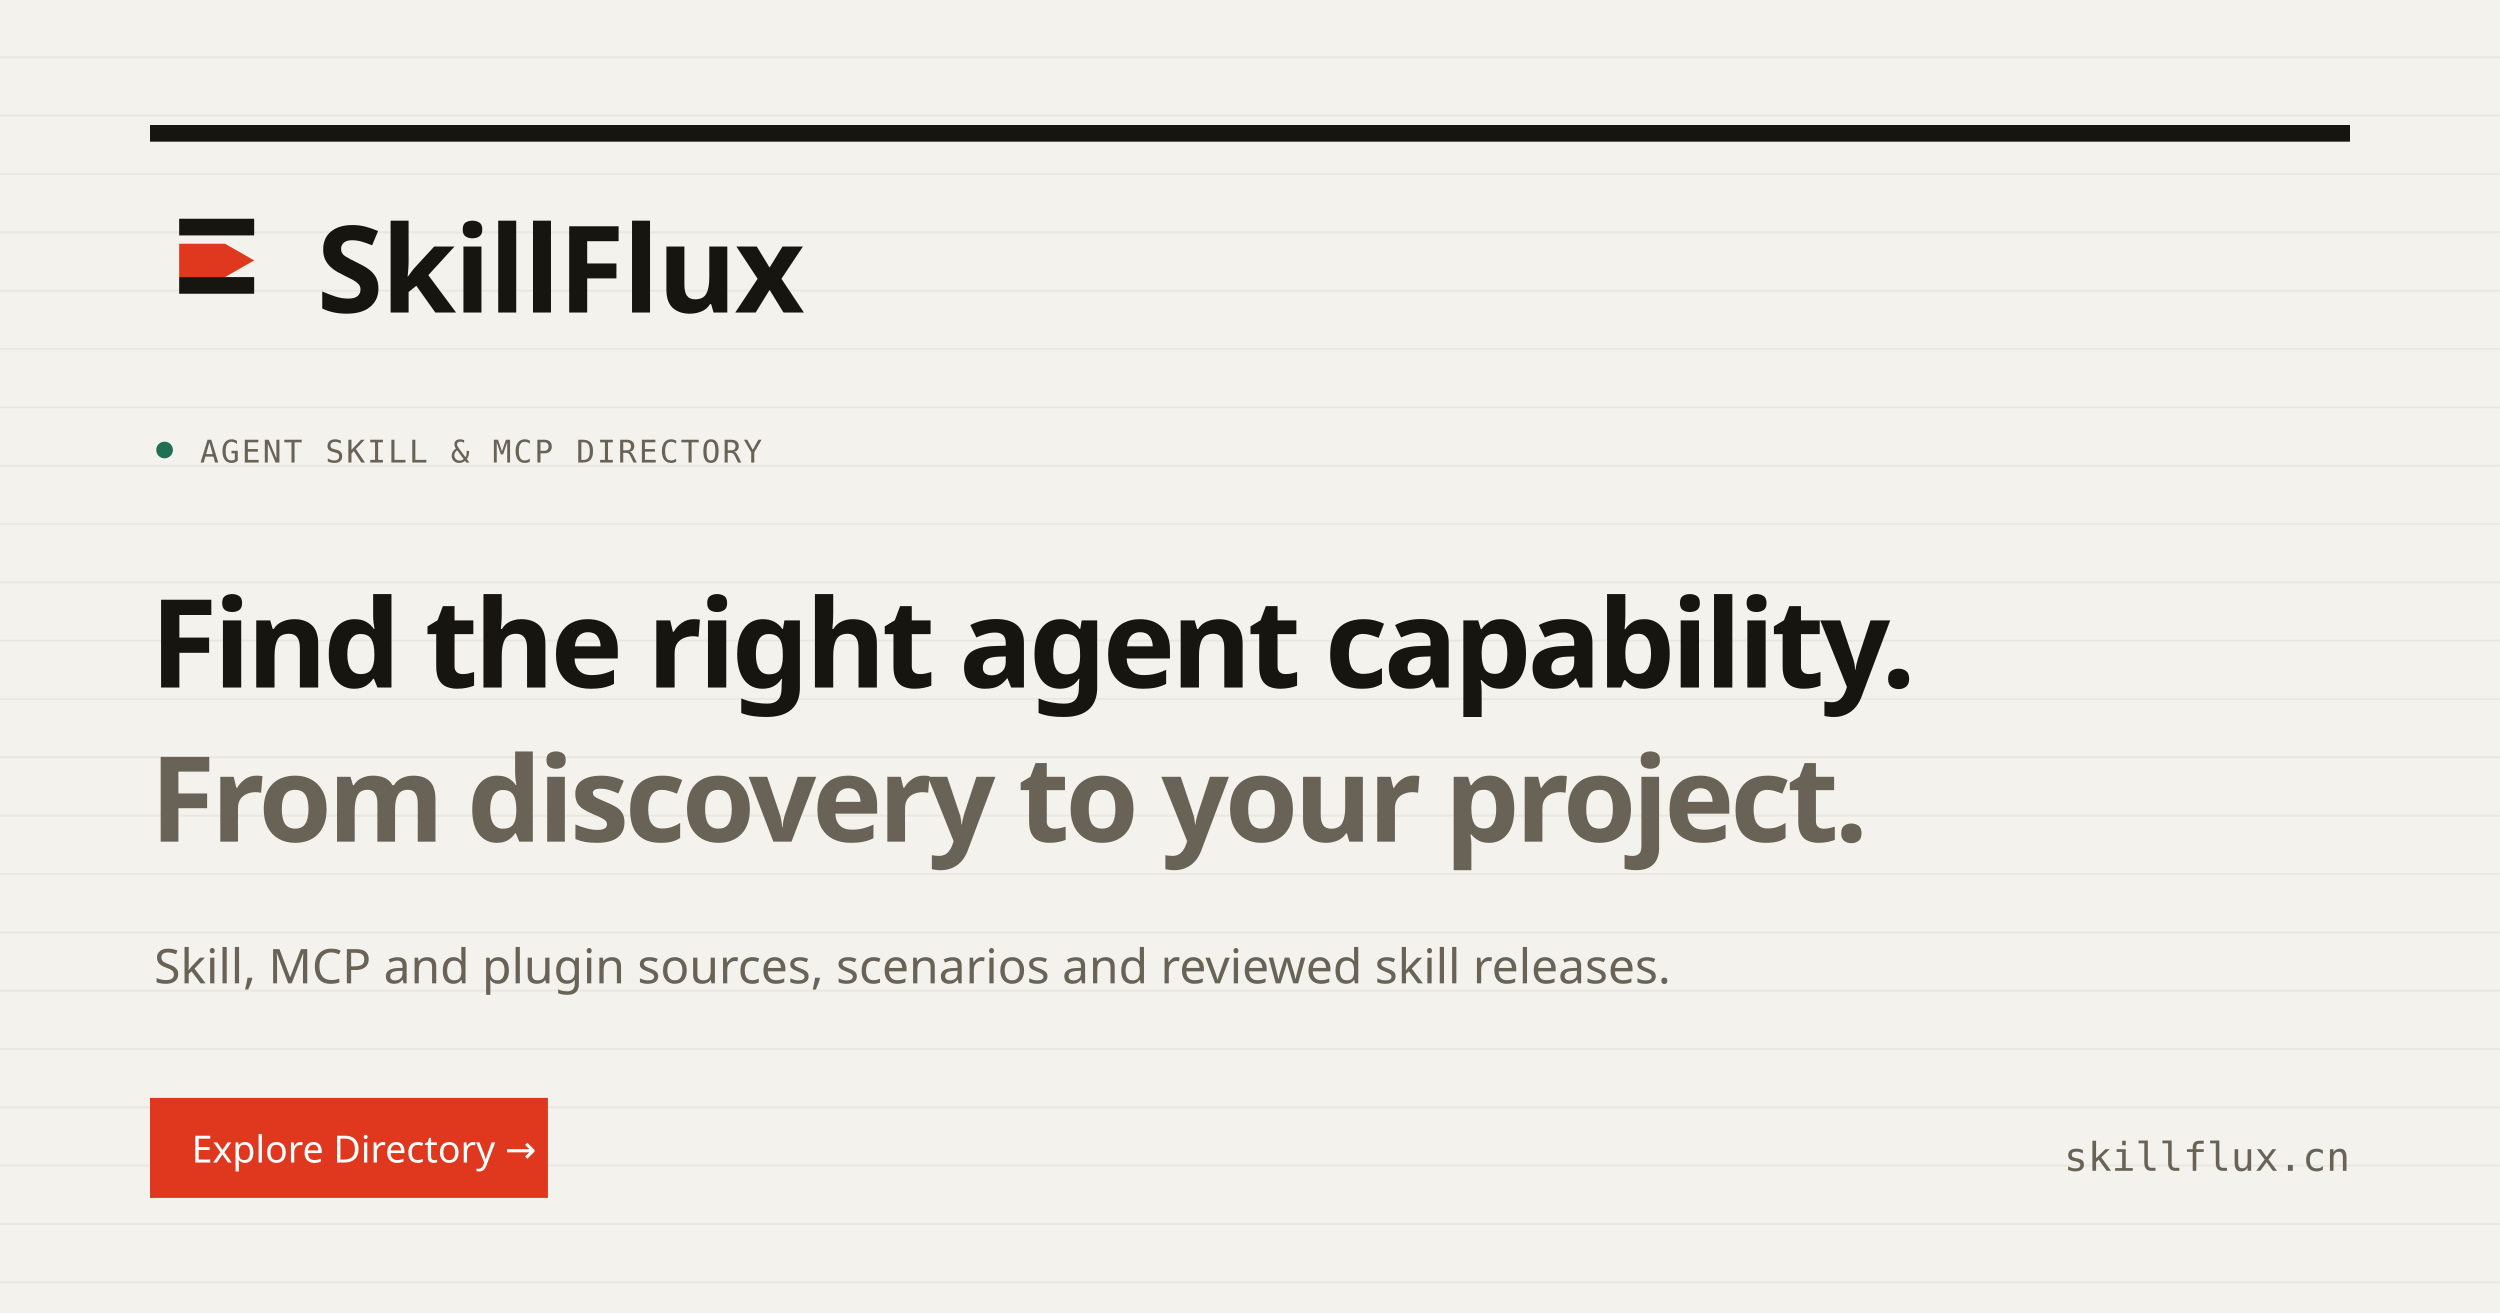
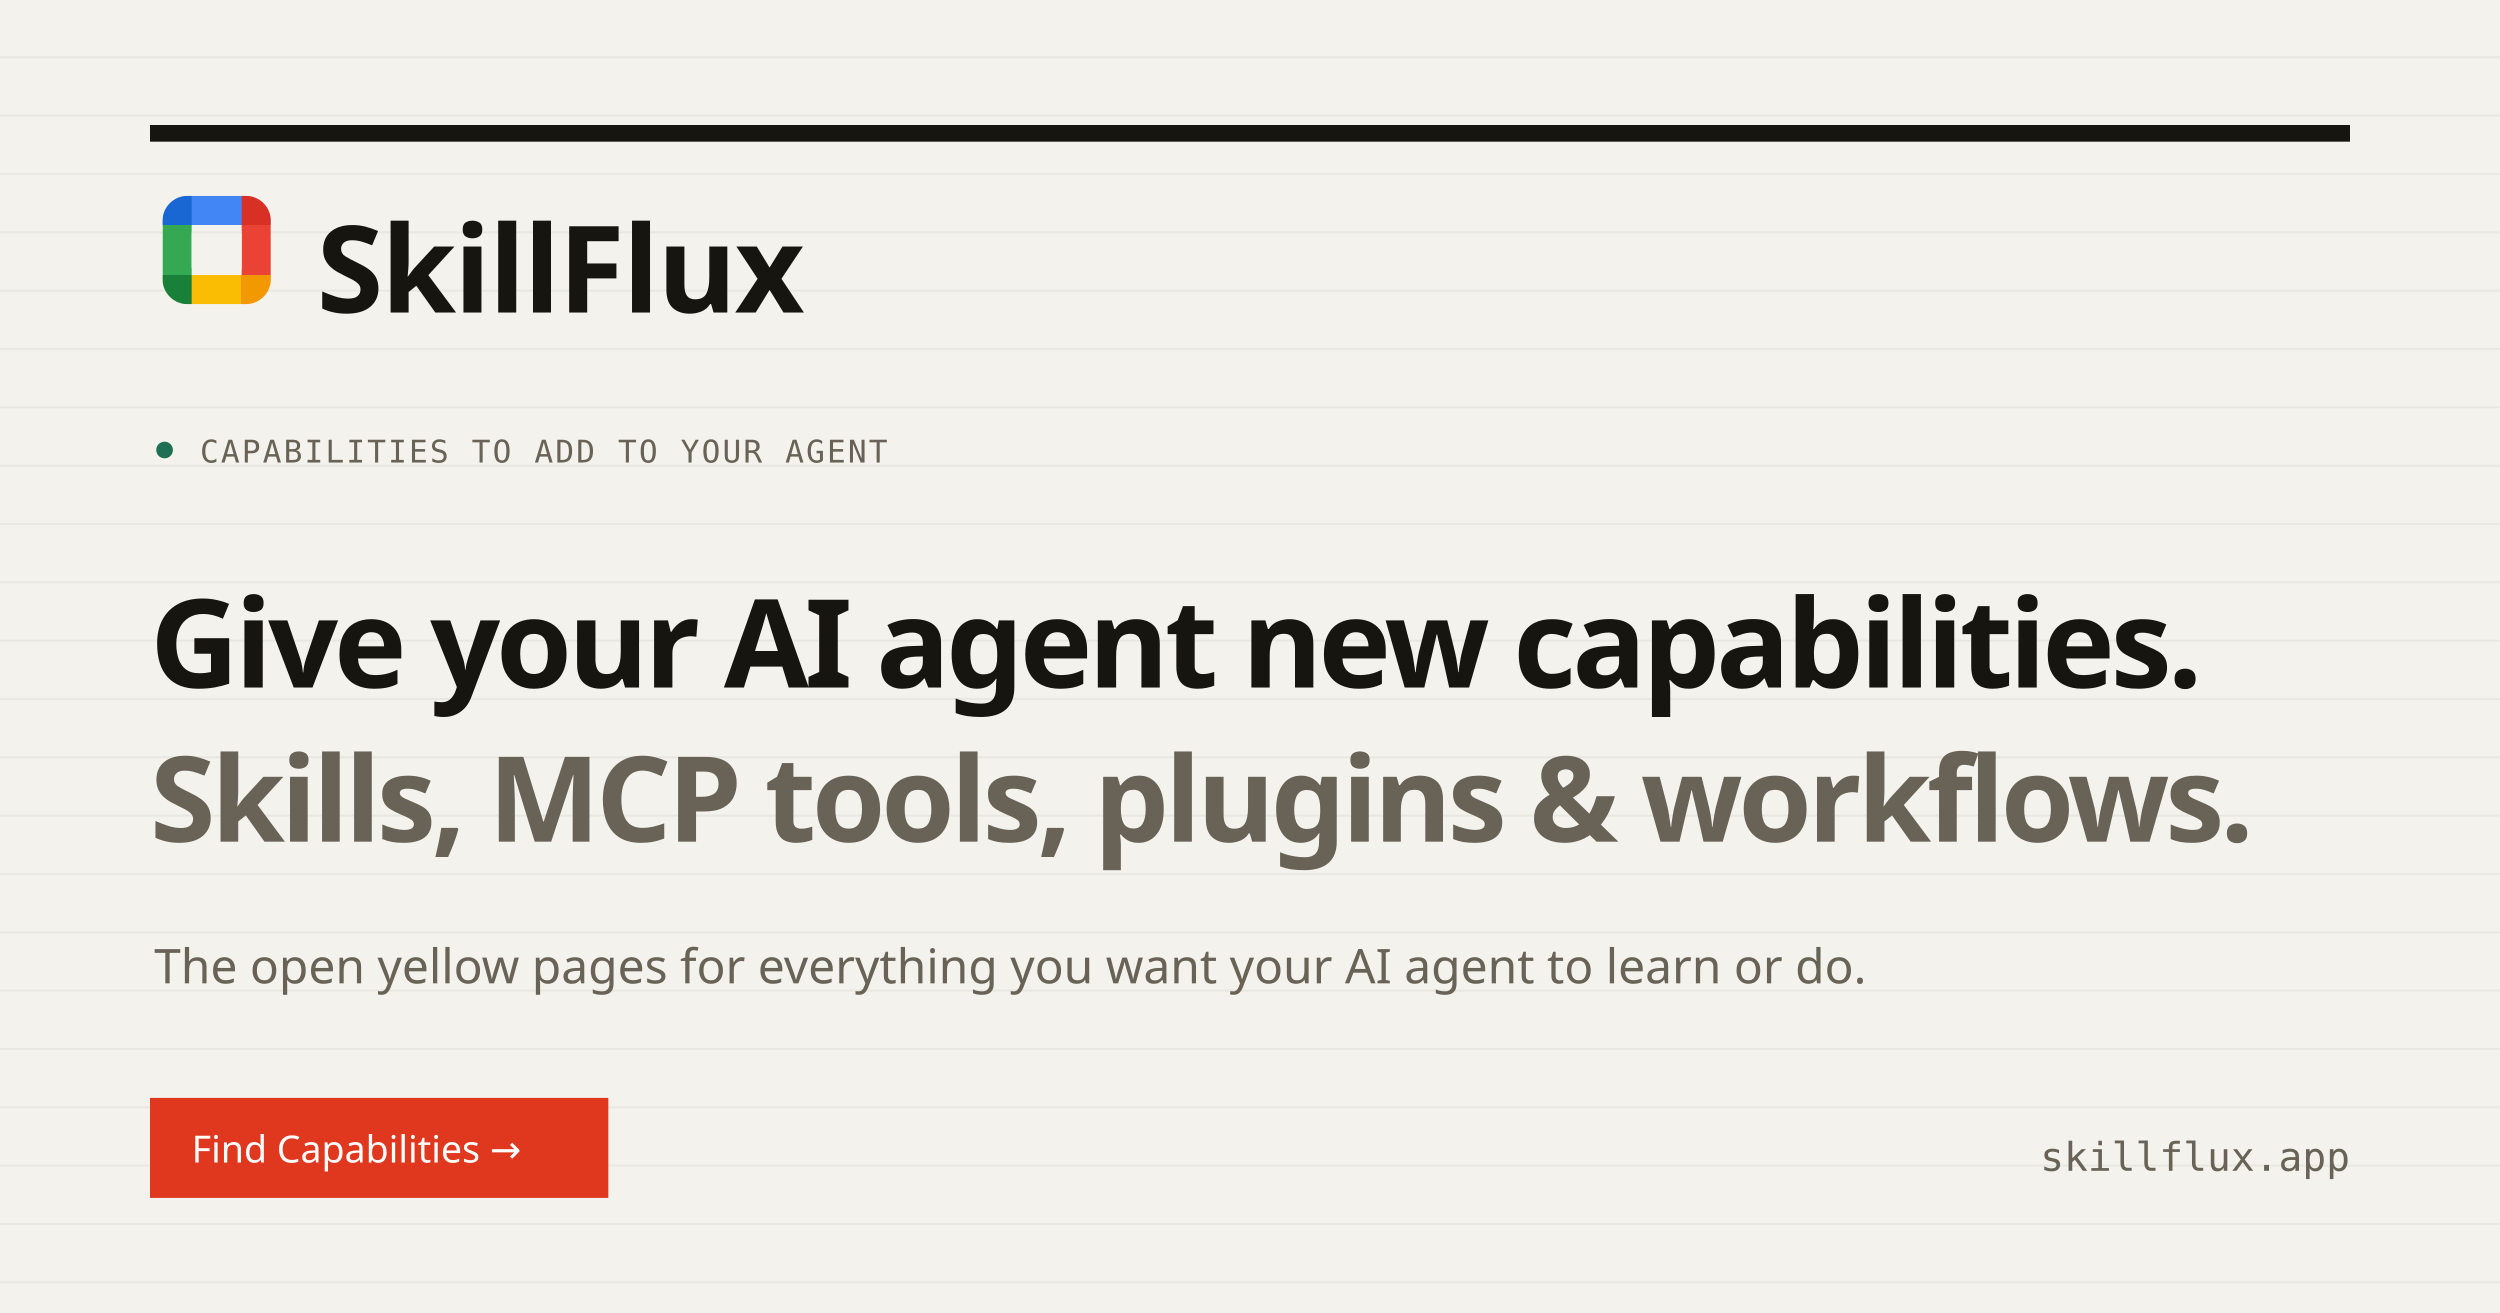
<svg xmlns="http://www.w3.org/2000/svg" width="1200" height="630" viewBox="0 0 1200 630">
  <defs>
    <pattern id="rules" width="1200" height="28" patternUnits="userSpaceOnUse">
      <path d="M0 27.5H1200" fill="none" stroke="#17150f" stroke-opacity="0.05" stroke-width="1" />
    </pattern>
  </defs>
  <rect width="1200" height="630" fill="#f3f2ec" />
  <rect width="1200" height="630" fill="url(#rules)" />
  <rect x="72" y="60" width="1056" height="8" fill="#17150f" />
  <g transform="translate(72,88)">
-     <rect x="14" y="17" width="36" height="8" fill="#17150f" />
-     <path d="M14 29h22l14 8-14 8H14z" fill="#e0381f" />
-     <rect x="14" y="45" width="36" height="8" fill="#17150f" />
+     <defs>
+       <mask id="ogFluxMask">
+         <rect width="64" height="64" fill="#000" />
+         <rect x="6" y="6" width="52" height="52" rx="12" ry="12" fill="#fff" />
+         <rect x="20" y="20" width="24" height="24" rx="4" ry="4" fill="#000" />
+       </mask>
+     </defs>
+     <g mask="url(#ogFluxMask)">
+       <rect x="6" y="6" width="14" height="52" fill="#34A853" />
+       <rect x="6" y="44" width="52" height="14" fill="#FBBC04" />
+       <rect x="6" y="44" width="14" height="14" fill="#188038" />
+       <rect x="44" y="6" width="14" height="52" fill="#EA4335" />
+       <rect x="44" y="44" width="14" height="14" fill="#F29900" />
+       <rect x="6" y="6" width="52" height="14" fill="#4285F4" />
+       <rect x="44" y="6" width="14" height="14" fill="#D93025" />
+       <rect x="6" y="6" width="14" height="14" fill="#1967D2" />
+     </g>
  </g>
  <text x="152" y="150" fill="#17150f" font-family="sans-serif" font-size="58" font-weight="900" letter-spacing="-1">SkillFlux</text>
  <circle cx="79" cy="216" r="4" fill="#1f6f54" />
-   <text x="96" y="222" fill="#686356" font-family="monospace" font-size="15" letter-spacing="1">AGENT SKILL &amp; MCP DIRECTORY</text>
-   <text x="72" y="330" fill="#17150f" font-family="sans-serif" font-size="59" font-weight="700" letter-spacing="-2">Find the right agent capability.</text>
-   <text x="72" y="404" fill="#686356" font-family="sans-serif" font-size="57" font-weight="600" letter-spacing="-2">From discovery to your project.</text>
-   <text x="74" y="472" fill="#686356" font-family="sans-serif" font-size="23">Skill, MCP and plugin sources, scenarios and reviewed skill releases.</text>
-   <rect x="72" y="527" width="191" height="48" fill="#e0381f" />
-   <text x="92" y="558" fill="#fff" font-family="sans-serif" font-size="18">Explore Directory →</text>
-   <text x="1128" y="562" text-anchor="end" fill="#686356" font-family="monospace" font-size="19">skillflux.cn</text>
+   <text x="96" y="222" fill="#686356" font-family="monospace" font-size="15" letter-spacing="1">CAPABILITIES TO ADD TO YOUR AGENT</text>
+   <text x="72" y="330" fill="#17150f" font-family="sans-serif" font-size="59" font-weight="700" letter-spacing="-2">Give your AI agent new capabilities.</text>
+   <text x="72" y="404" fill="#686356" font-family="sans-serif" font-size="57" font-weight="600" letter-spacing="-2">Skills, MCP tools, plugins &amp; workflows.</text>
+   <text x="74" y="472" fill="#686356" font-family="sans-serif" font-size="23">The open yellow pages for everything you want your AI agent to learn or do.</text>
+   <rect x="72" y="527" width="220" height="48" fill="#e0381f" />
+   <text x="92" y="558" fill="#fff" font-family="sans-serif" font-size="18">Find Capabilities →</text>
+   <text x="1128" y="562" text-anchor="end" fill="#686356" font-family="monospace" font-size="19">skillflux.app</text>
</svg>
